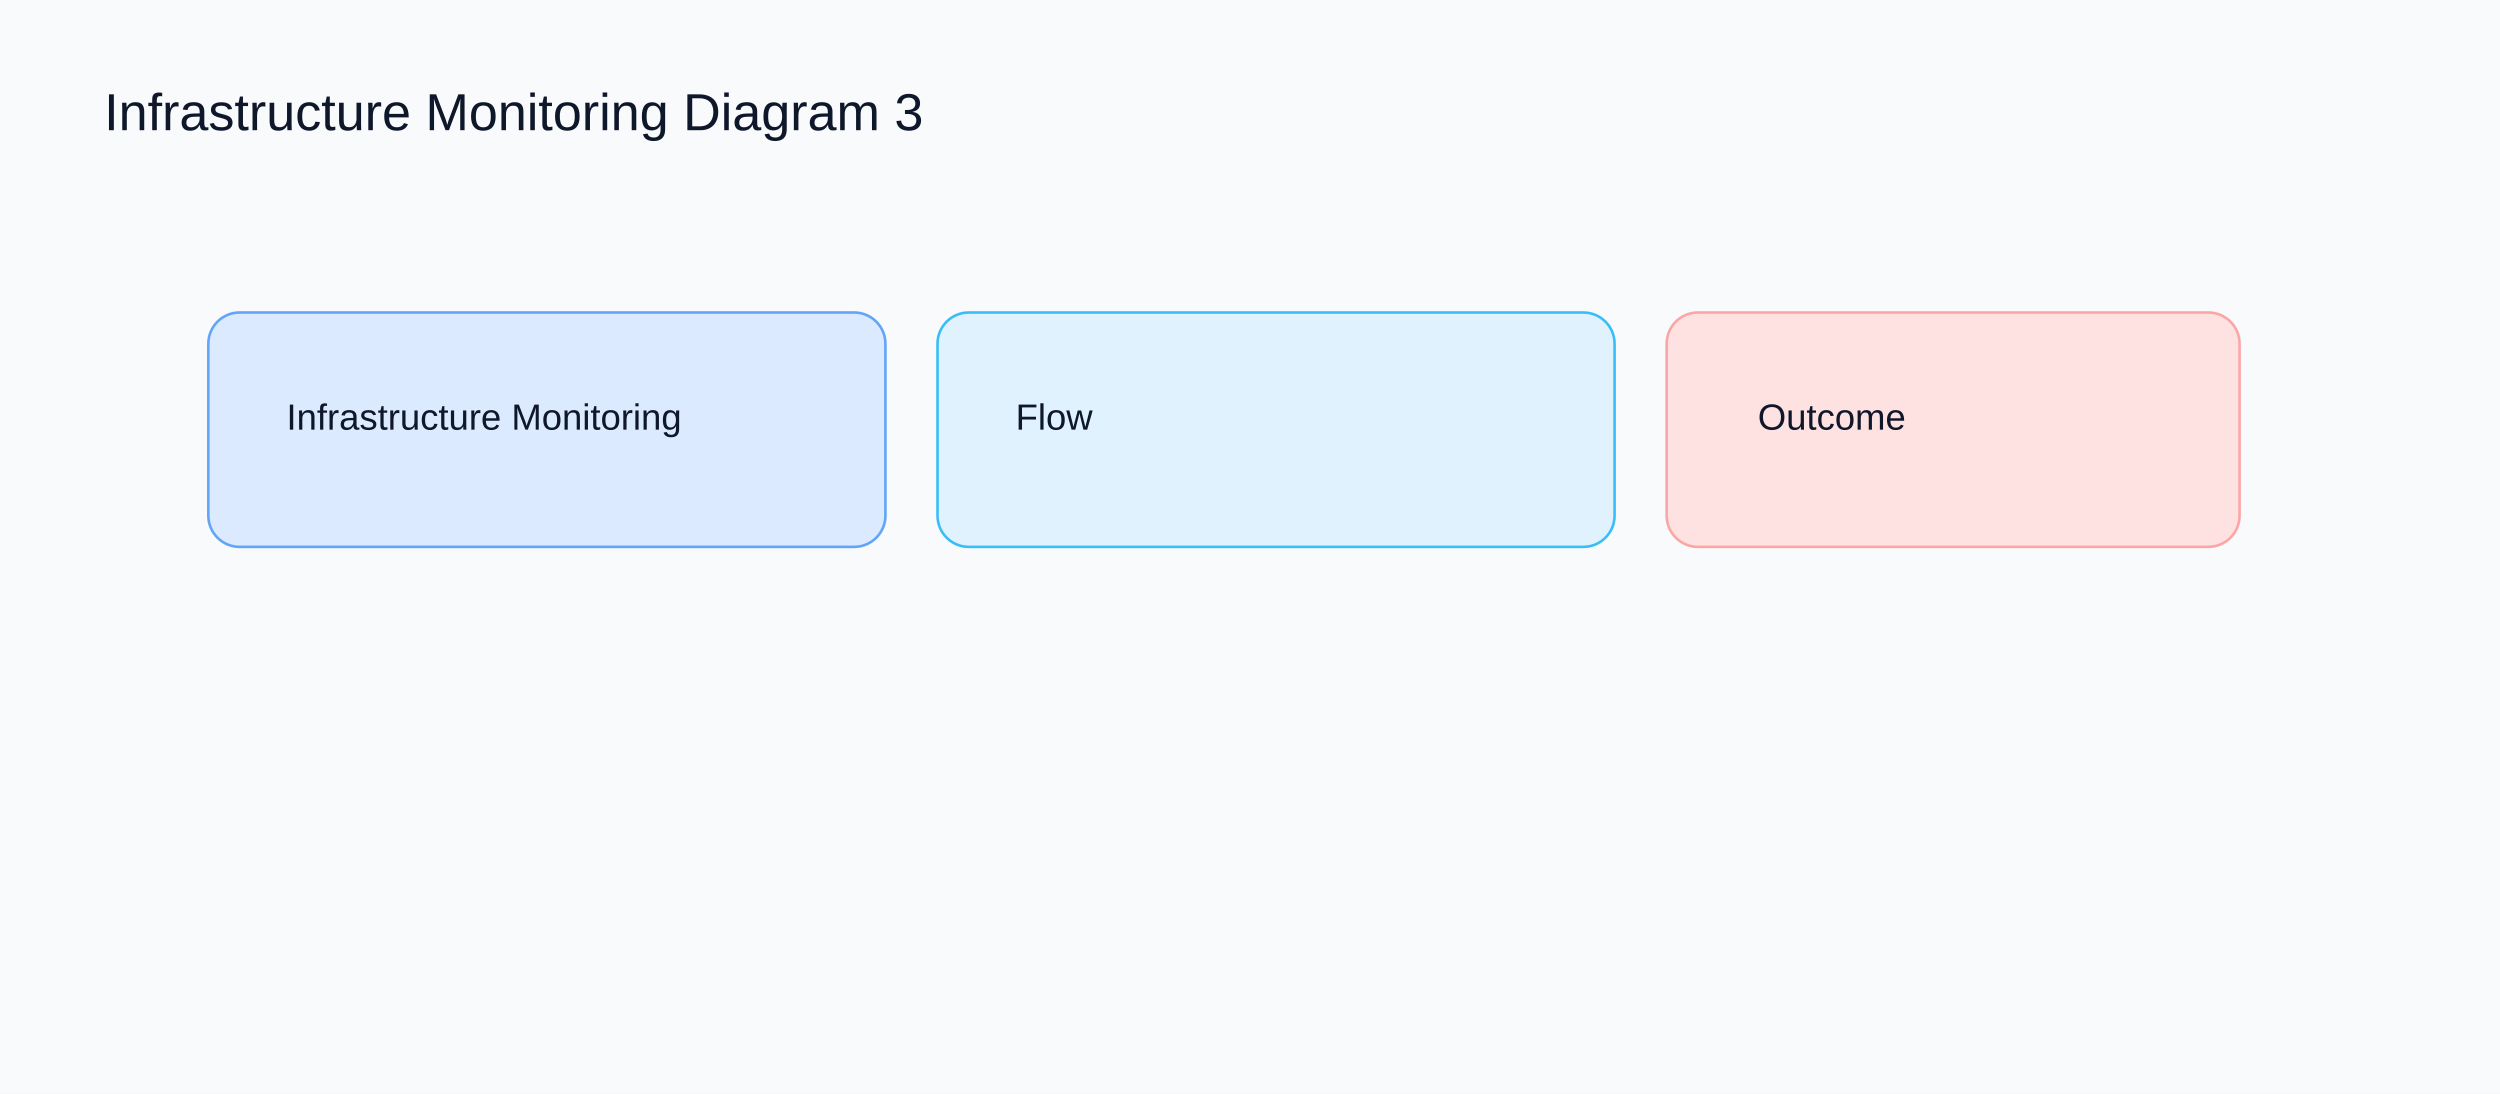
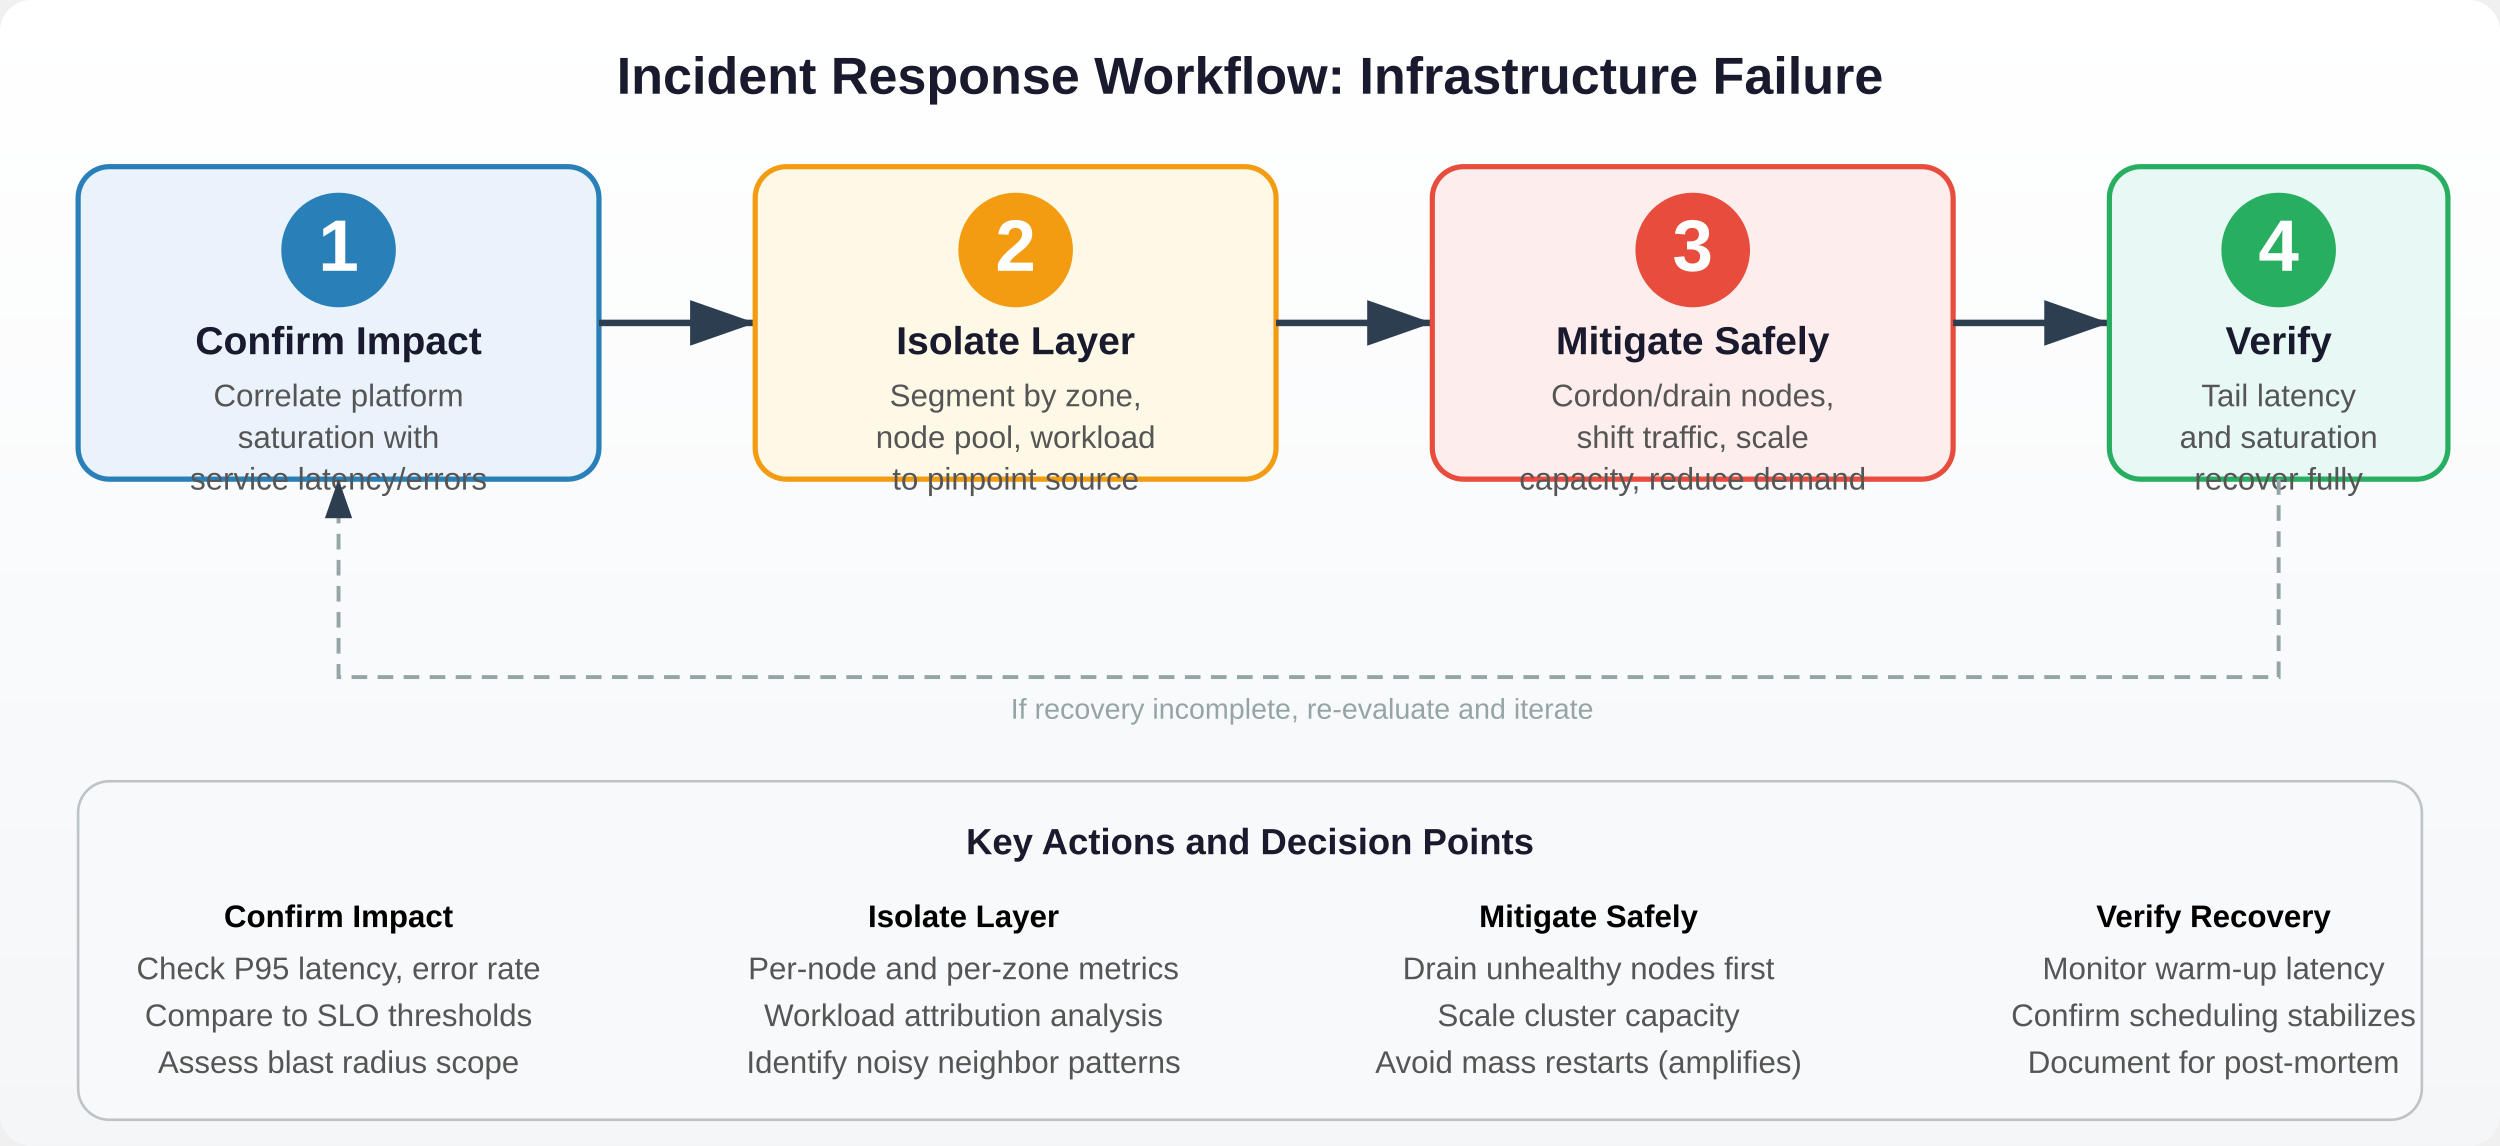
- <svg xmlns="http://www.w3.org/2000/svg" width="960" height="420" viewBox="0 0 960 420">
-   <rect width="960" height="420" fill="#f8fafc" />
-   <text x="40" y="50" font-family="Arial" font-size="20" fill="#0f172a">Infrastructure Monitoring Diagram 3</text>
-   <rect x="80" y="120" width="260" height="90" rx="12" fill="#dbeafe" stroke="#60a5fa" />
-   <text x="110" y="165" font-family="Arial" font-size="14" fill="#0f172a">Infrastructure Monitoring</text>
-   <rect x="360" y="120" width="260" height="90" rx="12" fill="#e0f2fe" stroke="#38bdf8" />
-   <text x="390" y="165" font-family="Arial" font-size="14" fill="#0f172a">Flow</text>
-   <rect x="640" y="120" width="220" height="90" rx="12" fill="#fee2e2" stroke="#fca5a5" />
-   <text x="675" y="165" font-family="Arial" font-size="14" fill="#0f172a">Outcome</text>
+ <svg xmlns="http://www.w3.org/2000/svg" viewBox="0 0 960 440" width="960" height="440">
+   <defs>
+     <linearGradient id="bg" x1="0" y1="0" x2="0" y2="1">
+       <stop offset="0%" stop-color="#ffffff" />
+       <stop offset="100%" stop-color="#f4f6f8" />
+     </linearGradient>
+     <style>
+       .title { font: bold 20px Arial, sans-serif; fill: #1a1a2e; }
+       .section-title { font: bold 14px Arial, sans-serif; fill: #1a1a2e; }
+       .step-num { font: bold 28px Arial, sans-serif; fill: #ffffff; }
+       .step-label { font: bold 15px Arial, sans-serif; fill: #1a1a2e; }
+       .step-desc { font: 12px Arial, sans-serif; fill: #555555; }
+       .col-title { font: bold 12px Arial, sans-serif; }
+       .sublabel { font: 11px Arial, sans-serif; fill: #95a5a6; }
+       .arrow-flow { fill: none; stroke: #2c3e50; stroke-width: 2.5; marker-end: url(#arrow-dark); }
+     </style>
+     <marker id="arrow-dark" markerWidth="10" markerHeight="7" refX="10" refY="3.5" orient="auto">
+       <polygon points="0 0, 10 3.5, 0 7" fill="#2c3e50" />
+     </marker>
+   </defs>
+   <rect width="960" height="440" fill="url(#bg)" rx="12" />
+   <text x="480" y="36" class="title" text-anchor="middle">Incident Response Workflow: Infrastructure Failure</text>
+   <rect x="30" y="64" width="200" height="120" fill="#eaf2fb" rx="12" stroke="#2980b9" stroke-width="2" />
+   <circle cx="130" cy="96" r="22" fill="#2980b9" />
+   <text x="130" y="104" class="step-num" text-anchor="middle">1</text>
+   <text x="130" y="136" class="step-label" text-anchor="middle">Confirm Impact</text>
+   <text x="130" y="156" class="step-desc" text-anchor="middle">Correlate platform</text>
+   <text x="130" y="172" class="step-desc" text-anchor="middle">saturation with</text>
+   <text x="130" y="188" class="step-desc" text-anchor="middle">service latency/errors</text>
+   <line x1="230" y1="124" x2="290" y2="124" class="arrow-flow" />
+   <rect x="290" y="64" width="200" height="120" fill="#fef9e7" rx="12" stroke="#f39c12" stroke-width="2" />
+   <circle cx="390" cy="96" r="22" fill="#f39c12" />
+   <text x="390" y="104" class="step-num" text-anchor="middle">2</text>
+   <text x="390" y="136" class="step-label" text-anchor="middle">Isolate Layer</text>
+   <text x="390" y="156" class="step-desc" text-anchor="middle">Segment by zone,</text>
+   <text x="390" y="172" class="step-desc" text-anchor="middle">node pool, workload</text>
+   <text x="390" y="188" class="step-desc" text-anchor="middle">to pinpoint source</text>
+   <line x1="490" y1="124" x2="550" y2="124" class="arrow-flow" />
+   <rect x="550" y="64" width="200" height="120" fill="#fdedec" rx="12" stroke="#e74c3c" stroke-width="2" />
+   <circle cx="650" cy="96" r="22" fill="#e74c3c" />
+   <text x="650" y="104" class="step-num" text-anchor="middle">3</text>
+   <text x="650" y="136" class="step-label" text-anchor="middle">Mitigate Safely</text>
+   <text x="650" y="156" class="step-desc" text-anchor="middle">Cordon/drain nodes,</text>
+   <text x="650" y="172" class="step-desc" text-anchor="middle">shift traffic, scale</text>
+   <text x="650" y="188" class="step-desc" text-anchor="middle">capacity, reduce demand</text>
+   <line x1="750" y1="124" x2="810" y2="124" class="arrow-flow" />
+   <rect x="810" y="64" width="130" height="120" fill="#e8f8f5" rx="12" stroke="#27ae60" stroke-width="2" />
+   <circle cx="875" cy="96" r="22" fill="#27ae60" />
+   <text x="875" y="104" class="step-num" text-anchor="middle">4</text>
+   <text x="875" y="136" class="step-label" text-anchor="middle">Verify</text>
+   <text x="875" y="156" class="step-desc" text-anchor="middle">Tail latency</text>
+   <text x="875" y="172" class="step-desc" text-anchor="middle">and saturation</text>
+   <text x="875" y="188" class="step-desc" text-anchor="middle">recover fully</text>
+   <path d="M 875 184 L 875 260 L 130 260 L 130 184" fill="none" stroke="#95a5a6" stroke-width="1.5" stroke-dasharray="6,4" marker-end="url(#arrow-dark)" />
+   <text x="500" y="276" class="sublabel" text-anchor="middle" font-style="italic">If recovery incomplete, re-evaluate and iterate</text>
+   <rect x="30" y="300" width="900" height="130" fill="#f8f9fa" rx="12" stroke="#bdc3c7" stroke-width="1" />
+   <text x="480" y="328" class="section-title" text-anchor="middle">Key Actions and Decision Points</text>
+   <text x="130" y="356" class="col-title" text-anchor="middle">Confirm Impact</text>
+   <text x="130" y="376" class="step-desc" text-anchor="middle">Check P95 latency, error rate</text>
+   <text x="130" y="394" class="step-desc" text-anchor="middle">Compare to SLO thresholds</text>
+   <text x="130" y="412" class="step-desc" text-anchor="middle">Assess blast radius scope</text>
+   <text x="370" y="356" class="col-title" text-anchor="middle">Isolate Layer</text>
+   <text x="370" y="376" class="step-desc" text-anchor="middle">Per-node and per-zone metrics</text>
+   <text x="370" y="394" class="step-desc" text-anchor="middle">Workload attribution analysis</text>
+   <text x="370" y="412" class="step-desc" text-anchor="middle">Identify noisy neighbor patterns</text>
+   <text x="610" y="356" class="col-title" text-anchor="middle">Mitigate Safely</text>
+   <text x="610" y="376" class="step-desc" text-anchor="middle">Drain unhealthy nodes first</text>
+   <text x="610" y="394" class="step-desc" text-anchor="middle">Scale cluster capacity</text>
+   <text x="610" y="412" class="step-desc" text-anchor="middle">Avoid mass restarts (amplifies)</text>
+   <text x="850" y="356" class="col-title" text-anchor="middle">Verify Recovery</text>
+   <text x="850" y="376" class="step-desc" text-anchor="middle">Monitor warm-up latency</text>
+   <text x="850" y="394" class="step-desc" text-anchor="middle">Confirm scheduling stabilizes</text>
+   <text x="850" y="412" class="step-desc" text-anchor="middle">Document for post-mortem</text>
</svg>
